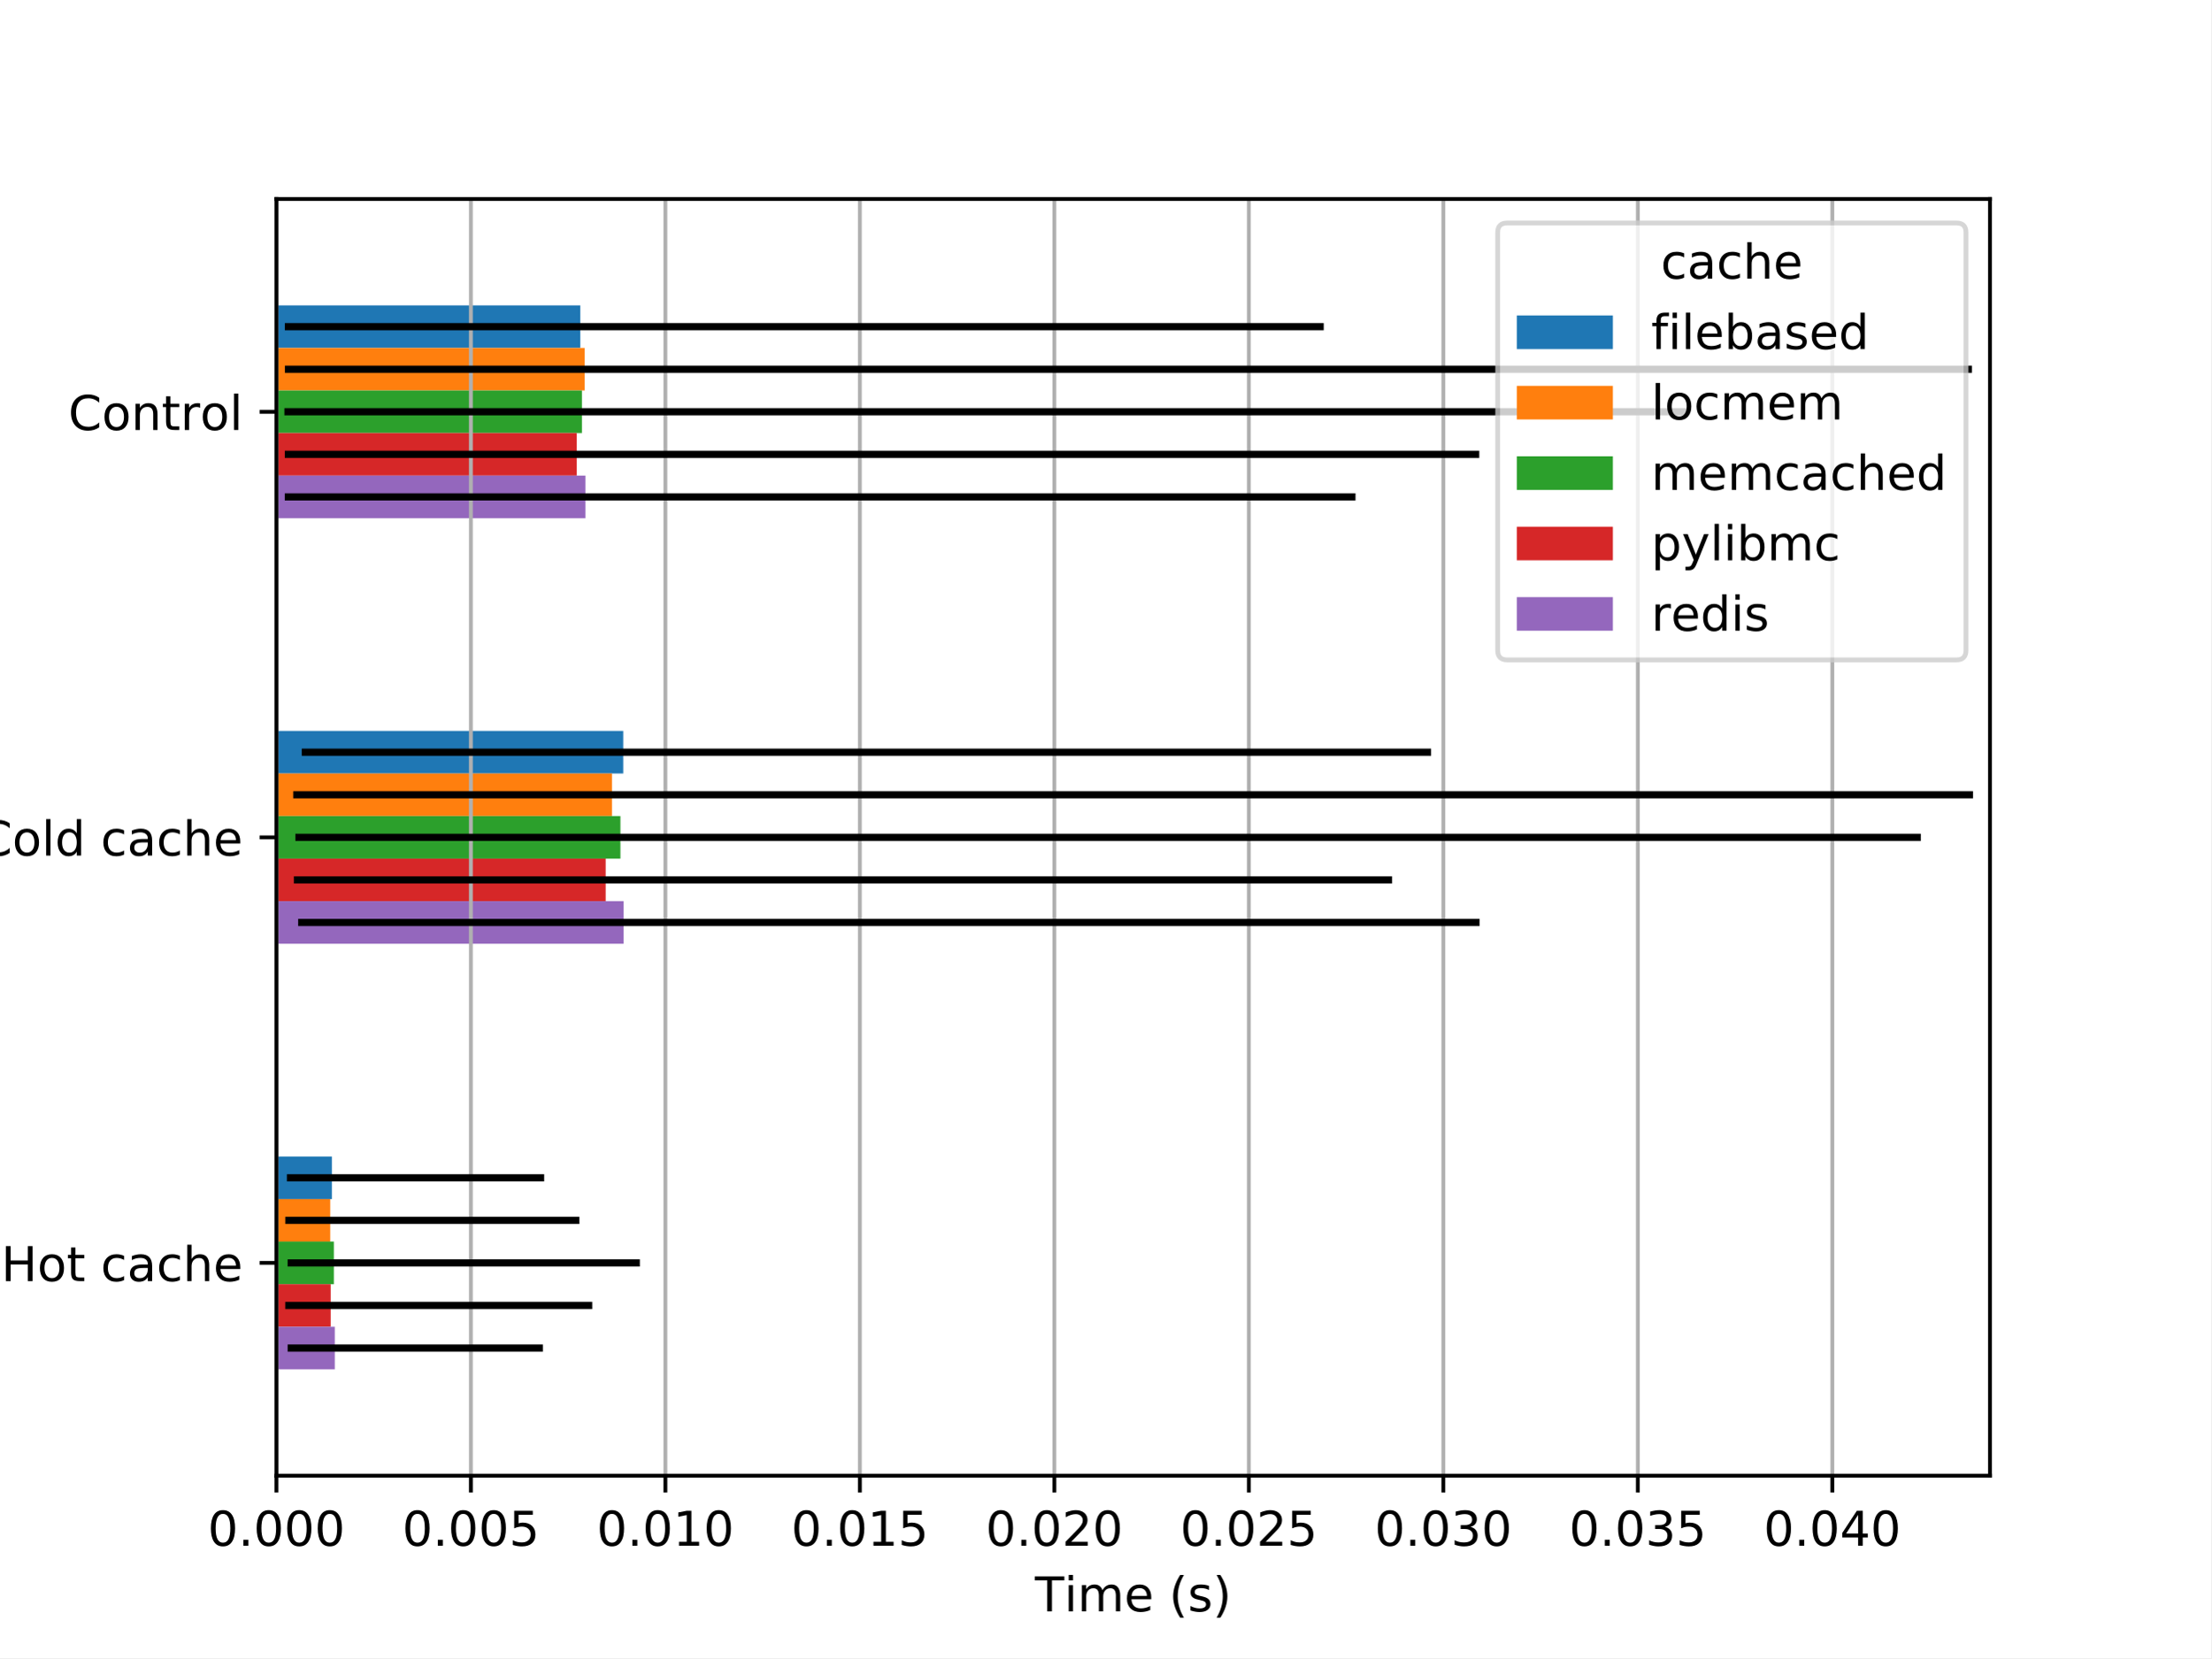
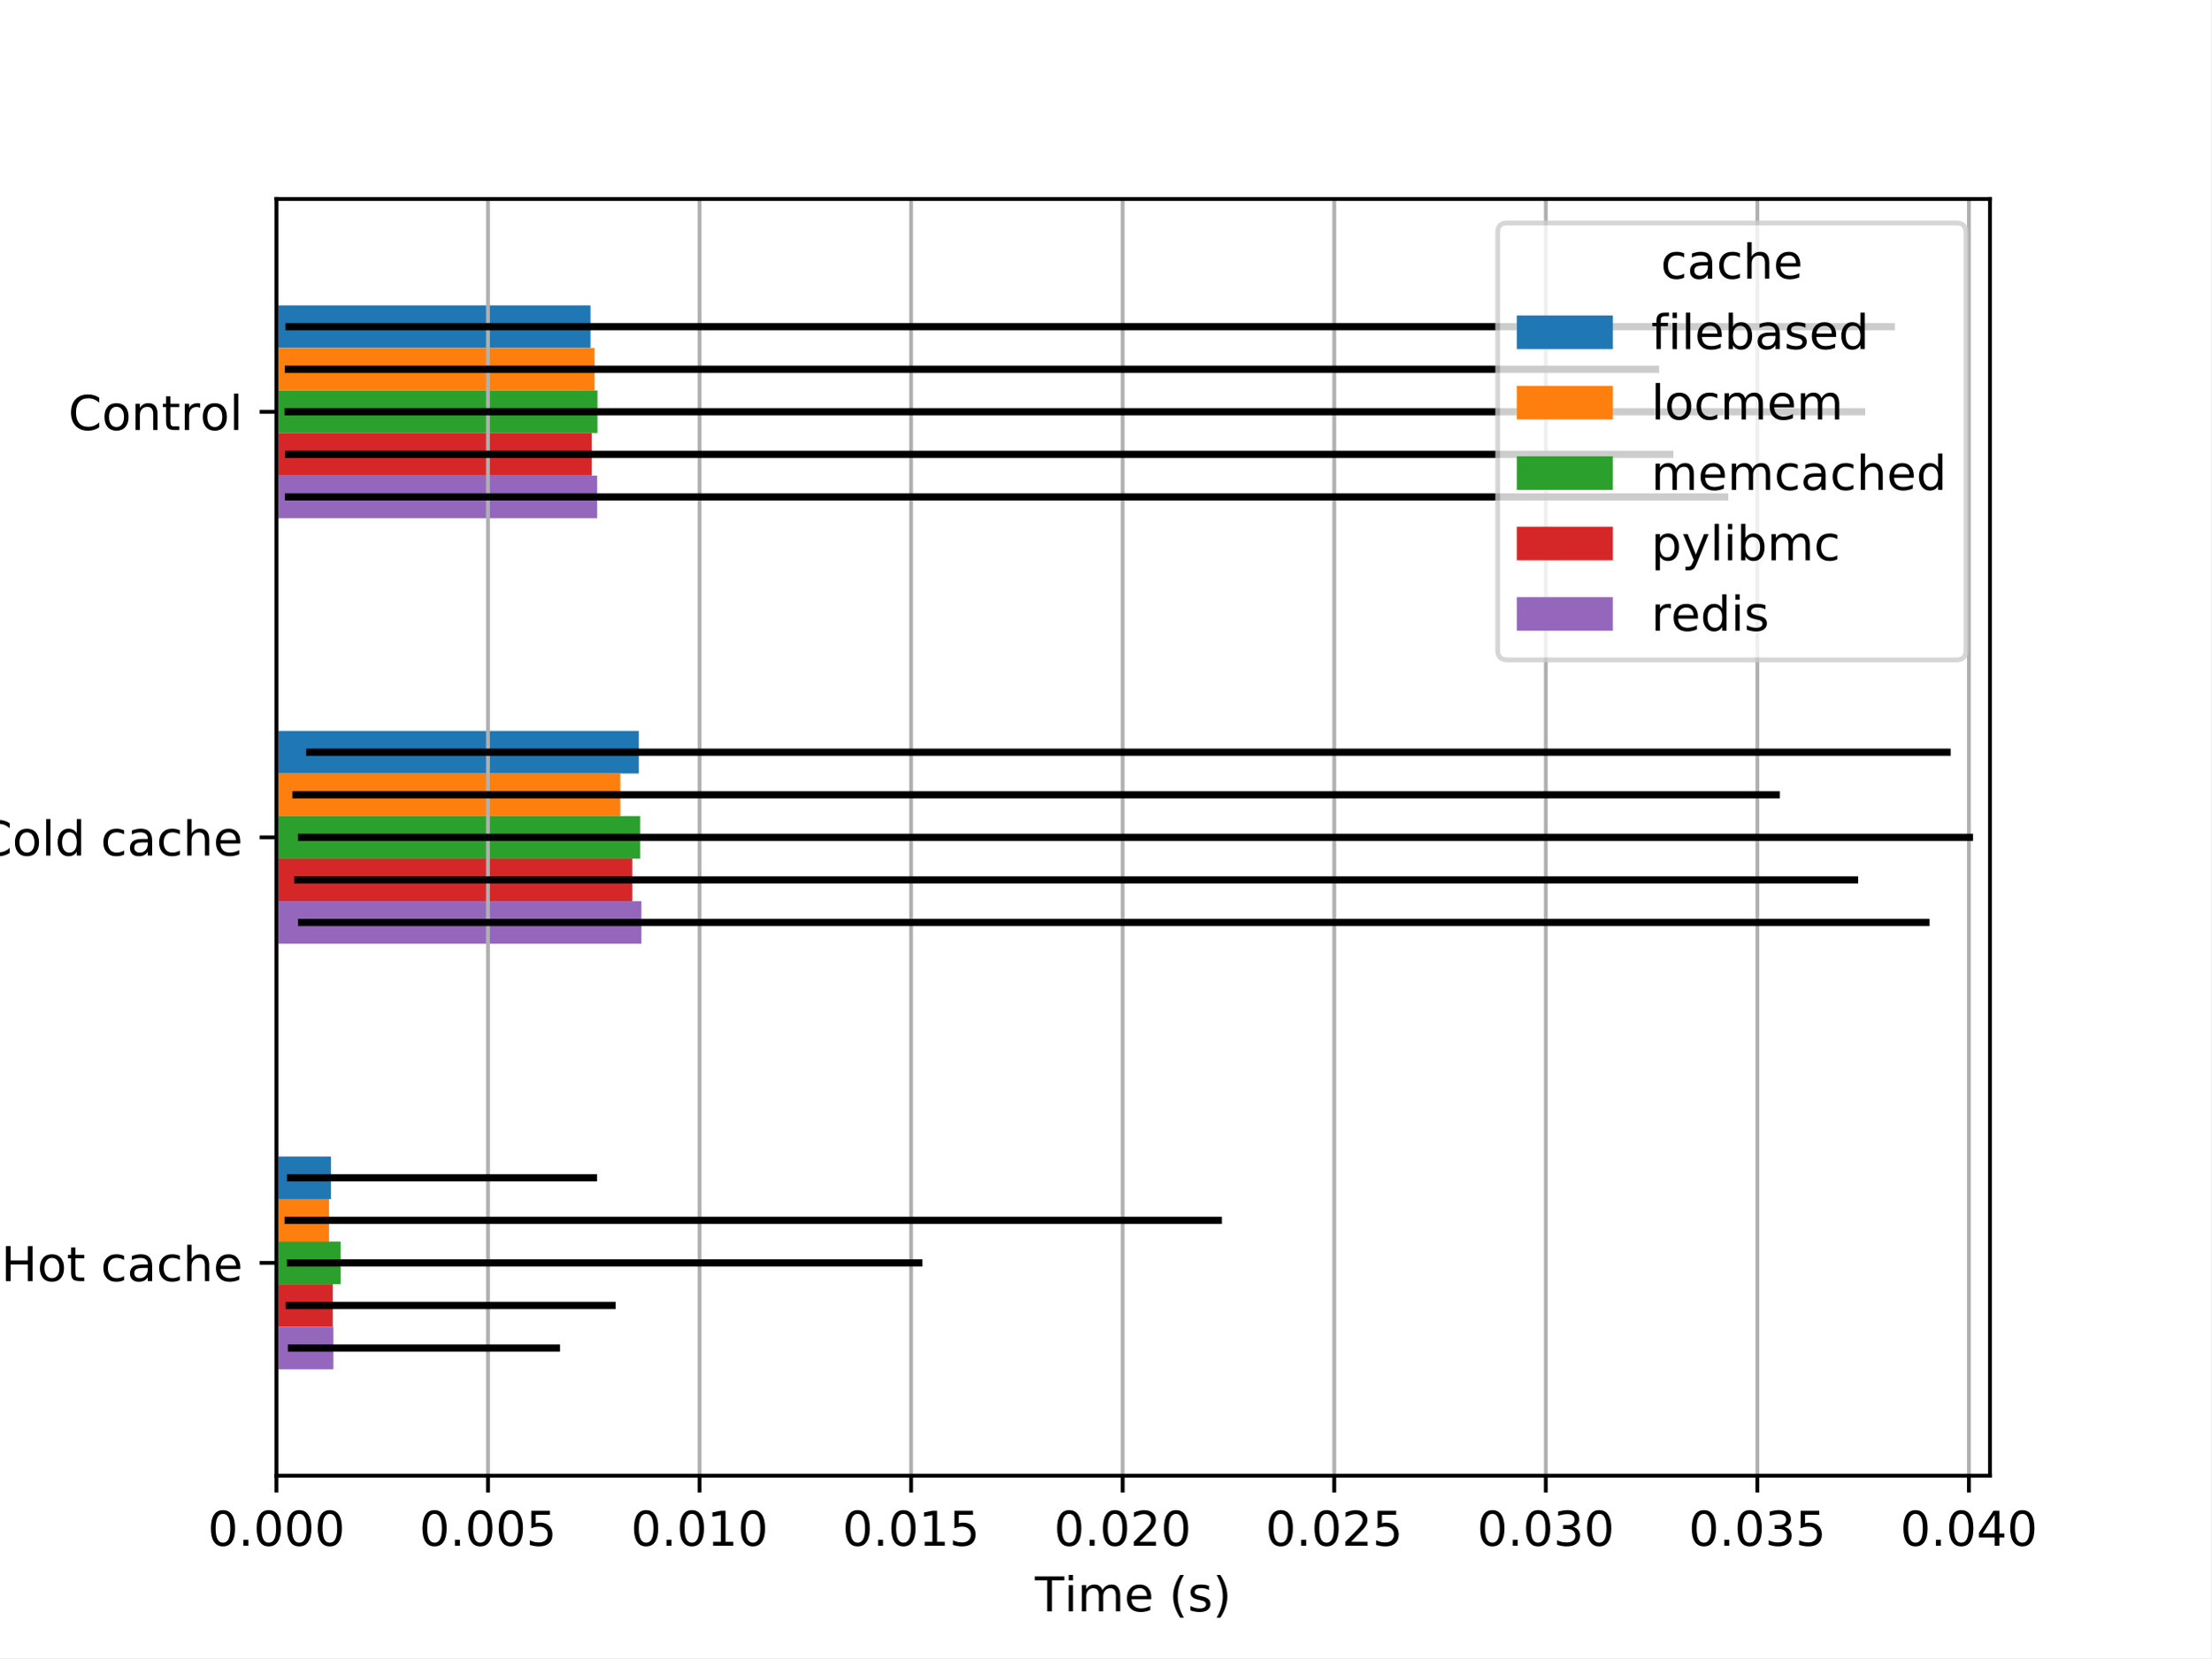
<svg xmlns="http://www.w3.org/2000/svg" xmlns:xlink="http://www.w3.org/1999/xlink" height="345.6pt" version="1.1" viewBox="0 0 460.8 345.6" width="460.8pt">
  <defs>
    <style type="text/css">
*{stroke-linecap:butt;stroke-linejoin:round;}
  </style>
  </defs>
  <g id="figure_1">
    <g id="patch_1">
      <path d="M 0 345.6  L 460.8 345.6  L 460.8 0  L 0 0  z " style="fill:#ffffff;" />
    </g>
    <g id="axes_1">
      <g id="patch_2">
        <path d="M 57.6 307.584  L 414.72 307.584  L 414.72 41.472  L 57.6 41.472  z " style="fill:#ffffff;" />
      </g>
      <g id="patch_3">
-         <path clip-path="url(#pda50b4a172)" d="M 57.6 63.648  L 120.934 63.648  L 120.934 72.518  L 57.6 72.518  z " style="fill:#1f77b4;" />
+         <path clip-path="url(#pb9c6dd22de)" d="M 57.6 63.648  L 123.063 63.648  L 123.063 72.518  L 57.6 72.518  z " style="fill:#1f77b4;" />
      </g>
      <g id="patch_4">
-         <path clip-path="url(#pda50b4a172)" d="M 57.6 152.352  L 129.883 152.352  L 129.883 161.222  L 57.6 161.222  z " style="fill:#1f77b4;" />
+         <path clip-path="url(#pb9c6dd22de)" d="M 57.6 152.352  L 133.134 152.352  L 133.134 161.222  L 57.6 161.222  z " style="fill:#1f77b4;" />
      </g>
      <g id="patch_5">
-         <path clip-path="url(#pda50b4a172)" d="M 57.6 241.056  L 69.168 241.056  L 69.168 249.926  L 57.6 249.926  z " style="fill:#1f77b4;" />
+         <path clip-path="url(#pb9c6dd22de)" d="M 57.6 241.056  L 68.979 241.056  L 68.979 249.926  L 57.6 249.926  z " style="fill:#1f77b4;" />
      </g>
      <g id="patch_6">
-         <path clip-path="url(#pda50b4a172)" d="M 57.6 72.518  L 121.841 72.518  L 121.841 81.389  L 57.6 81.389  z " style="fill:#ff7f0e;" />
+         <path clip-path="url(#pb9c6dd22de)" d="M 57.6 72.518  L 123.914 72.518  L 123.914 81.389  L 57.6 81.389  z " style="fill:#ff7f0e;" />
      </g>
      <g id="patch_7">
-         <path clip-path="url(#pda50b4a172)" d="M 57.6 161.222  L 127.531 161.222  L 127.531 170.093  L 57.6 170.093  z " style="fill:#ff7f0e;" />
+         <path clip-path="url(#pb9c6dd22de)" d="M 57.6 161.222  L 129.278 161.222  L 129.278 170.093  L 57.6 170.093  z " style="fill:#ff7f0e;" />
      </g>
      <g id="patch_8">
-         <path clip-path="url(#pda50b4a172)" d="M 57.6 249.926  L 68.822 249.926  L 68.822 258.797  L 57.6 258.797  z " style="fill:#ff7f0e;" />
+         <path clip-path="url(#pb9c6dd22de)" d="M 57.6 249.926  L 68.56 249.926  L 68.56 258.797  L 57.6 258.797  z " style="fill:#ff7f0e;" />
      </g>
      <g id="patch_9">
-         <path clip-path="url(#pda50b4a172)" d="M 57.6 81.389  L 121.27 81.389  L 121.27 90.259  L 57.6 90.259  z " style="fill:#2ca02c;" />
+         <path clip-path="url(#pb9c6dd22de)" d="M 57.6 81.389  L 124.519 81.389  L 124.519 90.259  L 57.6 90.259  z " style="fill:#2ca02c;" />
      </g>
      <g id="patch_10">
-         <path clip-path="url(#pda50b4a172)" d="M 57.6 170.093  L 129.297 170.093  L 129.297 178.963  L 57.6 178.963  z " style="fill:#2ca02c;" />
+         <path clip-path="url(#pb9c6dd22de)" d="M 57.6 170.093  L 133.408 170.093  L 133.408 178.963  L 57.6 178.963  z " style="fill:#2ca02c;" />
      </g>
      <g id="patch_11">
-         <path clip-path="url(#pda50b4a172)" d="M 57.6 258.797  L 69.578 258.797  L 69.578 267.667  L 57.6 267.667  z " style="fill:#2ca02c;" />
+         <path clip-path="url(#pb9c6dd22de)" d="M 57.6 258.797  L 70.984 258.797  L 70.984 267.667  L 57.6 267.667  z " style="fill:#2ca02c;" />
      </g>
      <g id="patch_12">
-         <path clip-path="url(#pda50b4a172)" d="M 57.6 90.259  L 120.198 90.259  L 120.198 99.13  L 57.6 99.13  z " style="fill:#d62728;" />
+         <path clip-path="url(#pb9c6dd22de)" d="M 57.6 90.259  L 123.314 90.259  L 123.314 99.13  L 57.6 99.13  z " style="fill:#d62728;" />
      </g>
      <g id="patch_13">
-         <path clip-path="url(#pda50b4a172)" d="M 57.6 178.963  L 126.218 178.963  L 126.218 187.834  L 57.6 187.834  z " style="fill:#d62728;" />
+         <path clip-path="url(#pb9c6dd22de)" d="M 57.6 178.963  L 131.762 178.963  L 131.762 187.834  L 57.6 187.834  z " style="fill:#d62728;" />
      </g>
      <g id="patch_14">
-         <path clip-path="url(#pda50b4a172)" d="M 57.6 267.667  L 68.91 267.667  L 68.91 276.538  L 57.6 276.538  z " style="fill:#d62728;" />
+         <path clip-path="url(#pb9c6dd22de)" d="M 57.6 267.667  L 69.36 267.667  L 69.36 276.538  L 57.6 276.538  z " style="fill:#d62728;" />
      </g>
      <g id="patch_15">
-         <path clip-path="url(#pda50b4a172)" d="M 57.6 99.13  L 121.993 99.13  L 121.993 108  L 57.6 108  z " style="fill:#9467bd;" />
+         <path clip-path="url(#pb9c6dd22de)" d="M 57.6 99.13  L 124.453 99.13  L 124.453 108  L 57.6 108  z " style="fill:#9467bd;" />
      </g>
      <g id="patch_16">
-         <path clip-path="url(#pda50b4a172)" d="M 57.6 187.834  L 129.955 187.834  L 129.955 196.704  L 57.6 196.704  z " style="fill:#9467bd;" />
+         <path clip-path="url(#pb9c6dd22de)" d="M 57.6 187.834  L 133.667 187.834  L 133.667 196.704  L 57.6 196.704  z " style="fill:#9467bd;" />
      </g>
      <g id="patch_17">
-         <path clip-path="url(#pda50b4a172)" d="M 57.6 276.538  L 69.772 276.538  L 69.772 285.408  L 57.6 285.408  z " style="fill:#9467bd;" />
+         <path clip-path="url(#pb9c6dd22de)" d="M 57.6 276.538  L 69.462 276.538  L 69.462 285.408  L 57.6 285.408  z " style="fill:#9467bd;" />
      </g>
      <g id="matplotlib.axis_1">
        <g id="xtick_1">
          <g id="line2d_1">
-             <path clip-path="url(#pda50b4a172)" d="M 57.6 307.584  L 57.6 41.472  " style="fill:none;stroke:#b0b0b0;stroke-linecap:square;stroke-width:0.8;" />
+             <path clip-path="url(#pb9c6dd22de)" d="M 57.6 307.584  L 57.6 41.472  " style="fill:none;stroke:#b0b0b0;stroke-linecap:square;stroke-width:0.8;" />
          </g>
          <g id="line2d_2">
            <defs>
-               <path d="M 0 0  L 0 3.5  " id="m74d63865a8" style="stroke:#000000;stroke-width:0.8;" />
-             </defs>
-             <g>
-               <use style="stroke:#000000;stroke-width:0.8;" x="57.6" xlink:href="#m74d63865a8" y="307.584" />
+               <path d="M 0 0  L 0 3.5  " id="m4b1d98f8c5" style="stroke:#000000;stroke-width:0.8;" />
+             </defs>
+             <g>
+               <use style="stroke:#000000;stroke-width:0.8;" x="57.6" xlink:href="#m4b1d98f8c5" y="307.584" />
            </g>
          </g>
          <g id="text_1">
            <defs>
              <path d="M 31.781 66.406  Q 24.172 66.406 20.328 58.906  Q 16.5 51.422 16.5 36.375  Q 16.5 21.391 20.328 13.891  Q 24.172 6.391 31.781 6.391  Q 39.453 6.391 43.281 13.891  Q 47.125 21.391 47.125 36.375  Q 47.125 51.422 43.281 58.906  Q 39.453 66.406 31.781 66.406  z M 31.781 74.219  Q 44.047 74.219 50.516 64.516  Q 56.984 54.828 56.984 36.375  Q 56.984 17.969 50.516 8.266  Q 44.047 -1.422 31.781 -1.422  Q 19.531 -1.422 13.062 8.266  Q 6.594 17.969 6.594 36.375  Q 6.594 54.828 13.062 64.516  Q 19.531 74.219 31.781 74.219  z " id="DejaVuSans-30" />
              <path d="M 10.688 12.406  L 21 12.406  L 21 0  L 10.688 0  z " id="DejaVuSans-2e" />
            </defs>
            <g transform="translate(43.28594 322.1824)scale(0.1 -0.1)">
              <use xlink:href="#DejaVuSans-30" />
              <use x="63.623" xlink:href="#DejaVuSans-2e" />
              <use x="95.41" xlink:href="#DejaVuSans-30" />
              <use x="159.033" xlink:href="#DejaVuSans-30" />
              <use x="222.656" xlink:href="#DejaVuSans-30" />
            </g>
          </g>
        </g>
        <g id="xtick_2">
          <g id="line2d_3">
-             <path clip-path="url(#pda50b4a172)" d="M 98.133 307.584  L 98.133 41.472  " style="fill:none;stroke:#b0b0b0;stroke-linecap:square;stroke-width:0.8;" />
+             <path clip-path="url(#pb9c6dd22de)" d="M 101.692 307.584  L 101.692 41.472  " style="fill:none;stroke:#b0b0b0;stroke-linecap:square;stroke-width:0.8;" />
          </g>
          <g id="line2d_4">
            <g>
-               <use style="stroke:#000000;stroke-width:0.8;" x="98.133" xlink:href="#m74d63865a8" y="307.584" />
+               <use style="stroke:#000000;stroke-width:0.8;" x="101.692" xlink:href="#m4b1d98f8c5" y="307.584" />
            </g>
          </g>
          <g id="text_2">
            <defs>
              <path d="M 10.797 72.906  L 49.516 72.906  L 49.516 64.594  L 19.828 64.594  L 19.828 46.734  Q 21.969 47.469 24.109 47.828  Q 26.266 48.188 28.422 48.188  Q 40.625 48.188 47.75 41.5  Q 54.891 34.812 54.891 23.391  Q 54.891 11.625 47.562 5.094  Q 40.234 -1.422 26.906 -1.422  Q 22.312 -1.422 17.547 -0.641  Q 12.797 0.141 7.719 1.703  L 7.719 11.625  Q 12.109 9.234 16.797 8.062  Q 21.484 6.891 26.703 6.891  Q 35.156 6.891 40.078 11.328  Q 45.016 15.766 45.016 23.391  Q 45.016 31 40.078 35.438  Q 35.156 39.891 26.703 39.891  Q 22.75 39.891 18.812 39.016  Q 14.891 38.141 10.797 36.281  z " id="DejaVuSans-35" />
            </defs>
-             <g transform="translate(83.81899 322.1824)scale(0.1 -0.1)">
+             <g transform="translate(87.37756 322.1824)scale(0.1 -0.1)">
              <use xlink:href="#DejaVuSans-30" />
              <use x="63.623" xlink:href="#DejaVuSans-2e" />
              <use x="95.41" xlink:href="#DejaVuSans-30" />
              <use x="159.033" xlink:href="#DejaVuSans-30" />
              <use x="222.656" xlink:href="#DejaVuSans-35" />
            </g>
          </g>
        </g>
        <g id="xtick_3">
          <g id="line2d_5">
-             <path clip-path="url(#pda50b4a172)" d="M 138.666 307.584  L 138.666 41.472  " style="fill:none;stroke:#b0b0b0;stroke-linecap:square;stroke-width:0.8;" />
+             <path clip-path="url(#pb9c6dd22de)" d="M 145.783 307.584  L 145.783 41.472  " style="fill:none;stroke:#b0b0b0;stroke-linecap:square;stroke-width:0.8;" />
          </g>
          <g id="line2d_6">
            <g>
-               <use style="stroke:#000000;stroke-width:0.8;" x="138.666" xlink:href="#m74d63865a8" y="307.584" />
+               <use style="stroke:#000000;stroke-width:0.8;" x="145.783" xlink:href="#m4b1d98f8c5" y="307.584" />
            </g>
          </g>
          <g id="text_3">
            <defs>
              <path d="M 12.406 8.297  L 28.516 8.297  L 28.516 63.922  L 10.984 60.406  L 10.984 69.391  L 28.422 72.906  L 38.281 72.906  L 38.281 8.297  L 54.391 8.297  L 54.391 0  L 12.406 0  z " id="DejaVuSans-31" />
            </defs>
-             <g transform="translate(124.352 322.1824)scale(0.1 -0.1)">
+             <g transform="translate(131.4692 322.1824)scale(0.1 -0.1)">
              <use xlink:href="#DejaVuSans-30" />
              <use x="63.623" xlink:href="#DejaVuSans-2e" />
              <use x="95.41" xlink:href="#DejaVuSans-30" />
              <use x="159.033" xlink:href="#DejaVuSans-31" />
              <use x="222.656" xlink:href="#DejaVuSans-30" />
            </g>
          </g>
        </g>
        <g id="xtick_4">
          <g id="line2d_7">
-             <path clip-path="url(#pda50b4a172)" d="M 179.199 307.584  L 179.199 41.472  " style="fill:none;stroke:#b0b0b0;stroke-linecap:square;stroke-width:0.8;" />
+             <path clip-path="url(#pb9c6dd22de)" d="M 189.875 307.584  L 189.875 41.472  " style="fill:none;stroke:#b0b0b0;stroke-linecap:square;stroke-width:0.8;" />
          </g>
          <g id="line2d_8">
            <g>
-               <use style="stroke:#000000;stroke-width:0.8;" x="179.199" xlink:href="#m74d63865a8" y="307.584" />
+               <use style="stroke:#000000;stroke-width:0.8;" x="189.875" xlink:href="#m4b1d98f8c5" y="307.584" />
            </g>
          </g>
          <g id="text_4">
-             <g transform="translate(164.8851 322.1824)scale(0.1 -0.1)">
+             <g transform="translate(175.5608 322.1824)scale(0.1 -0.1)">
              <use xlink:href="#DejaVuSans-30" />
              <use x="63.623" xlink:href="#DejaVuSans-2e" />
              <use x="95.41" xlink:href="#DejaVuSans-30" />
              <use x="159.033" xlink:href="#DejaVuSans-31" />
              <use x="222.656" xlink:href="#DejaVuSans-35" />
            </g>
          </g>
        </g>
        <g id="xtick_5">
          <g id="line2d_9">
-             <path clip-path="url(#pda50b4a172)" d="M 219.732 307.584  L 219.732 41.472  " style="fill:none;stroke:#b0b0b0;stroke-linecap:square;stroke-width:0.8;" />
+             <path clip-path="url(#pb9c6dd22de)" d="M 233.967 307.584  L 233.967 41.472  " style="fill:none;stroke:#b0b0b0;stroke-linecap:square;stroke-width:0.8;" />
          </g>
          <g id="line2d_10">
            <g>
-               <use style="stroke:#000000;stroke-width:0.8;" x="219.732" xlink:href="#m74d63865a8" y="307.584" />
+               <use style="stroke:#000000;stroke-width:0.8;" x="233.967" xlink:href="#m4b1d98f8c5" y="307.584" />
            </g>
          </g>
          <g id="text_5">
            <defs>
              <path d="M 19.188 8.297  L 53.609 8.297  L 53.609 0  L 7.328 0  L 7.328 8.297  Q 12.938 14.109 22.625 23.891  Q 32.328 33.688 34.812 36.531  Q 39.547 41.844 41.422 45.531  Q 43.312 49.219 43.312 52.781  Q 43.312 58.594 39.234 62.25  Q 35.156 65.922 28.609 65.922  Q 23.969 65.922 18.812 64.312  Q 13.672 62.703 7.812 59.422  L 7.812 69.391  Q 13.766 71.781 18.938 73  Q 24.125 74.219 28.422 74.219  Q 39.75 74.219 46.484 68.547  Q 53.219 62.891 53.219 53.422  Q 53.219 48.922 51.531 44.891  Q 49.859 40.875 45.406 35.406  Q 44.188 33.984 37.641 27.219  Q 31.109 20.453 19.188 8.297  z " id="DejaVuSans-32" />
            </defs>
-             <g transform="translate(205.4181 322.1824)scale(0.1 -0.1)">
+             <g transform="translate(219.6524 322.1824)scale(0.1 -0.1)">
              <use xlink:href="#DejaVuSans-30" />
              <use x="63.623" xlink:href="#DejaVuSans-2e" />
              <use x="95.41" xlink:href="#DejaVuSans-30" />
              <use x="159.033" xlink:href="#DejaVuSans-32" />
              <use x="222.656" xlink:href="#DejaVuSans-30" />
            </g>
          </g>
        </g>
        <g id="xtick_6">
          <g id="line2d_11">
-             <path clip-path="url(#pda50b4a172)" d="M 260.265 307.584  L 260.265 41.472  " style="fill:none;stroke:#b0b0b0;stroke-linecap:square;stroke-width:0.8;" />
+             <path clip-path="url(#pb9c6dd22de)" d="M 278.058 307.584  L 278.058 41.472  " style="fill:none;stroke:#b0b0b0;stroke-linecap:square;stroke-width:0.8;" />
          </g>
          <g id="line2d_12">
            <g>
-               <use style="stroke:#000000;stroke-width:0.8;" x="260.265" xlink:href="#m74d63865a8" y="307.584" />
+               <use style="stroke:#000000;stroke-width:0.8;" x="278.058" xlink:href="#m4b1d98f8c5" y="307.584" />
            </g>
          </g>
          <g id="text_6">
-             <g transform="translate(245.9512 322.1824)scale(0.1 -0.1)">
+             <g transform="translate(263.7441 322.1824)scale(0.1 -0.1)">
              <use xlink:href="#DejaVuSans-30" />
              <use x="63.623" xlink:href="#DejaVuSans-2e" />
              <use x="95.41" xlink:href="#DejaVuSans-30" />
              <use x="159.033" xlink:href="#DejaVuSans-32" />
              <use x="222.656" xlink:href="#DejaVuSans-35" />
            </g>
          </g>
        </g>
        <g id="xtick_7">
          <g id="line2d_13">
-             <path clip-path="url(#pda50b4a172)" d="M 300.798 307.584  L 300.798 41.472  " style="fill:none;stroke:#b0b0b0;stroke-linecap:square;stroke-width:0.8;" />
+             <path clip-path="url(#pb9c6dd22de)" d="M 322.15 307.584  L 322.15 41.472  " style="fill:none;stroke:#b0b0b0;stroke-linecap:square;stroke-width:0.8;" />
          </g>
          <g id="line2d_14">
            <g>
-               <use style="stroke:#000000;stroke-width:0.8;" x="300.798" xlink:href="#m74d63865a8" y="307.584" />
+               <use style="stroke:#000000;stroke-width:0.8;" x="322.15" xlink:href="#m4b1d98f8c5" y="307.584" />
            </g>
          </g>
          <g id="text_7">
            <defs>
              <path d="M 40.578 39.312  Q 47.656 37.797 51.625 33  Q 55.609 28.219 55.609 21.188  Q 55.609 10.406 48.188 4.484  Q 40.766 -1.422 27.094 -1.422  Q 22.516 -1.422 17.656 -0.516  Q 12.797 0.391 7.625 2.203  L 7.625 11.719  Q 11.719 9.328 16.594 8.109  Q 21.484 6.891 26.812 6.891  Q 36.078 6.891 40.938 10.547  Q 45.797 14.203 45.797 21.188  Q 45.797 27.641 41.281 31.266  Q 36.766 34.906 28.719 34.906  L 20.219 34.906  L 20.219 43.016  L 29.109 43.016  Q 36.375 43.016 40.234 45.922  Q 44.094 48.828 44.094 54.297  Q 44.094 59.906 40.109 62.906  Q 36.141 65.922 28.719 65.922  Q 24.656 65.922 20.016 65.031  Q 15.375 64.156 9.812 62.312  L 9.812 71.094  Q 15.438 72.656 20.344 73.438  Q 25.25 74.219 29.594 74.219  Q 40.828 74.219 47.359 69.109  Q 53.906 64.016 53.906 55.328  Q 53.906 49.266 50.438 45.094  Q 46.969 40.922 40.578 39.312  z " id="DejaVuSans-33" />
            </defs>
-             <g transform="translate(286.4842 322.1824)scale(0.1 -0.1)">
+             <g transform="translate(307.8357 322.1824)scale(0.1 -0.1)">
              <use xlink:href="#DejaVuSans-30" />
              <use x="63.623" xlink:href="#DejaVuSans-2e" />
              <use x="95.41" xlink:href="#DejaVuSans-30" />
              <use x="159.033" xlink:href="#DejaVuSans-33" />
              <use x="222.656" xlink:href="#DejaVuSans-30" />
            </g>
          </g>
        </g>
        <g id="xtick_8">
          <g id="line2d_15">
-             <path clip-path="url(#pda50b4a172)" d="M 341.331 307.584  L 341.331 41.472  " style="fill:none;stroke:#b0b0b0;stroke-linecap:square;stroke-width:0.8;" />
+             <path clip-path="url(#pb9c6dd22de)" d="M 366.241 307.584  L 366.241 41.472  " style="fill:none;stroke:#b0b0b0;stroke-linecap:square;stroke-width:0.8;" />
          </g>
          <g id="line2d_16">
            <g>
-               <use style="stroke:#000000;stroke-width:0.8;" x="341.331" xlink:href="#m74d63865a8" y="307.584" />
+               <use style="stroke:#000000;stroke-width:0.8;" x="366.241" xlink:href="#m4b1d98f8c5" y="307.584" />
            </g>
          </g>
          <g id="text_8">
-             <g transform="translate(327.0173 322.1824)scale(0.1 -0.1)">
+             <g transform="translate(351.9273 322.1824)scale(0.1 -0.1)">
              <use xlink:href="#DejaVuSans-30" />
              <use x="63.623" xlink:href="#DejaVuSans-2e" />
              <use x="95.41" xlink:href="#DejaVuSans-30" />
              <use x="159.033" xlink:href="#DejaVuSans-33" />
              <use x="222.656" xlink:href="#DejaVuSans-35" />
            </g>
          </g>
        </g>
        <g id="xtick_9">
          <g id="line2d_17">
-             <path clip-path="url(#pda50b4a172)" d="M 381.864 307.584  L 381.864 41.472  " style="fill:none;stroke:#b0b0b0;stroke-linecap:square;stroke-width:0.8;" />
+             <path clip-path="url(#pb9c6dd22de)" d="M 410.333 307.584  L 410.333 41.472  " style="fill:none;stroke:#b0b0b0;stroke-linecap:square;stroke-width:0.8;" />
          </g>
          <g id="line2d_18">
            <g>
-               <use style="stroke:#000000;stroke-width:0.8;" x="381.864" xlink:href="#m74d63865a8" y="307.584" />
+               <use style="stroke:#000000;stroke-width:0.8;" x="410.333" xlink:href="#m4b1d98f8c5" y="307.584" />
            </g>
          </g>
          <g id="text_9">
            <defs>
              <path d="M 37.797 64.312  L 12.891 25.391  L 37.797 25.391  z M 35.203 72.906  L 47.609 72.906  L 47.609 25.391  L 58.016 25.391  L 58.016 17.188  L 47.609 17.188  L 47.609 0  L 37.797 0  L 37.797 17.188  L 4.891 17.188  L 4.891 26.703  z " id="DejaVuSans-34" />
            </defs>
-             <g transform="translate(367.5503 322.1824)scale(0.1 -0.1)">
+             <g transform="translate(396.0189 322.1824)scale(0.1 -0.1)">
              <use xlink:href="#DejaVuSans-30" />
              <use x="63.623" xlink:href="#DejaVuSans-2e" />
              <use x="95.41" xlink:href="#DejaVuSans-30" />
              <use x="159.033" xlink:href="#DejaVuSans-34" />
              <use x="222.656" xlink:href="#DejaVuSans-30" />
            </g>
          </g>
        </g>
        <g id="text_10">
          <defs>
            <path d="M -0.297 72.906  L 61.375 72.906  L 61.375 64.594  L 35.5 64.594  L 35.5 0  L 25.594 0  L 25.594 64.594  L -0.297 64.594  z " id="DejaVuSans-54" />
            <path d="M 9.422 54.688  L 18.406 54.688  L 18.406 0  L 9.422 0  z M 9.422 75.984  L 18.406 75.984  L 18.406 64.594  L 9.422 64.594  z " id="DejaVuSans-69" />
            <path d="M 52 44.188  Q 55.375 50.25 60.062 53.125  Q 64.75 56 71.094 56  Q 79.641 56 84.281 50.016  Q 88.922 44.047 88.922 33.016  L 88.922 0  L 79.891 0  L 79.891 32.719  Q 79.891 40.578 77.094 44.375  Q 74.312 48.188 68.609 48.188  Q 61.625 48.188 57.562 43.547  Q 53.516 38.922 53.516 30.906  L 53.516 0  L 44.484 0  L 44.484 32.719  Q 44.484 40.625 41.703 44.406  Q 38.922 48.188 33.109 48.188  Q 26.219 48.188 22.156 43.531  Q 18.109 38.875 18.109 30.906  L 18.109 0  L 9.078 0  L 9.078 54.688  L 18.109 54.688  L 18.109 46.188  Q 21.188 51.219 25.484 53.609  Q 29.781 56 35.688 56  Q 41.656 56 45.828 52.969  Q 50 49.953 52 44.188  z " id="DejaVuSans-6d" />
            <path d="M 56.203 29.594  L 56.203 25.203  L 14.891 25.203  Q 15.484 15.922 20.484 11.062  Q 25.484 6.203 34.422 6.203  Q 39.594 6.203 44.453 7.469  Q 49.312 8.734 54.109 11.281  L 54.109 2.781  Q 49.266 0.734 44.188 -0.344  Q 39.109 -1.422 33.891 -1.422  Q 20.797 -1.422 13.156 6.188  Q 5.516 13.812 5.516 26.812  Q 5.516 40.234 12.766 48.109  Q 20.016 56 32.328 56  Q 43.359 56 49.781 48.891  Q 56.203 41.797 56.203 29.594  z M 47.219 32.234  Q 47.125 39.594 43.094 43.984  Q 39.062 48.391 32.422 48.391  Q 24.906 48.391 20.391 44.141  Q 15.875 39.891 15.188 32.172  z " id="DejaVuSans-65" />
            <path id="DejaVuSans-20" />
            <path d="M 31 75.875  Q 24.469 64.656 21.281 53.656  Q 18.109 42.672 18.109 31.391  Q 18.109 20.125 21.312 9.062  Q 24.516 -2 31 -13.188  L 23.188 -13.188  Q 15.875 -1.703 12.234 9.375  Q 8.594 20.453 8.594 31.391  Q 8.594 42.281 12.203 53.312  Q 15.828 64.359 23.188 75.875  z " id="DejaVuSans-28" />
            <path d="M 44.281 53.078  L 44.281 44.578  Q 40.484 46.531 36.375 47.5  Q 32.281 48.484 27.875 48.484  Q 21.188 48.484 17.844 46.438  Q 14.5 44.391 14.5 40.281  Q 14.5 37.156 16.891 35.375  Q 19.281 33.594 26.516 31.984  L 29.594 31.297  Q 39.156 29.25 43.188 25.516  Q 47.219 21.781 47.219 15.094  Q 47.219 7.469 41.188 3.016  Q 35.156 -1.422 24.609 -1.422  Q 20.219 -1.422 15.453 -0.562  Q 10.688 0.297 5.422 2  L 5.422 11.281  Q 10.406 8.688 15.234 7.391  Q 20.062 6.109 24.812 6.109  Q 31.156 6.109 34.562 8.281  Q 37.984 10.453 37.984 14.406  Q 37.984 18.062 35.516 20.016  Q 33.062 21.969 24.703 23.781  L 21.578 24.516  Q 13.234 26.266 9.516 29.906  Q 5.812 33.547 5.812 39.891  Q 5.812 47.609 11.281 51.797  Q 16.75 56 26.812 56  Q 31.781 56 36.172 55.266  Q 40.578 54.547 44.281 53.078  z " id="DejaVuSans-73" />
            <path d="M 8.016 75.875  L 15.828 75.875  Q 23.141 64.359 26.781 53.312  Q 30.422 42.281 30.422 31.391  Q 30.422 20.453 26.781 9.375  Q 23.141 -1.703 15.828 -13.188  L 8.016 -13.188  Q 14.5 -2 17.703 9.062  Q 20.906 20.125 20.906 31.391  Q 20.906 42.672 17.703 53.656  Q 14.5 64.656 8.016 75.875  z " id="DejaVuSans-29" />
          </defs>
          <g transform="translate(215.6772 335.8606)scale(0.1 -0.1)">
            <use xlink:href="#DejaVuSans-54" />
            <use x="61.037" xlink:href="#DejaVuSans-69" />
            <use x="88.82" xlink:href="#DejaVuSans-6d" />
            <use x="186.232" xlink:href="#DejaVuSans-65" />
            <use x="247.756" xlink:href="#DejaVuSans-20" />
            <use x="279.543" xlink:href="#DejaVuSans-28" />
            <use x="318.557" xlink:href="#DejaVuSans-73" />
            <use x="370.656" xlink:href="#DejaVuSans-29" />
          </g>
        </g>
      </g>
      <g id="matplotlib.axis_2">
        <g id="ytick_1">
          <g id="line2d_19">
            <defs>
-               <path d="M 0 0  L -3.5 0  " id="m241944fe27" style="stroke:#000000;stroke-width:0.8;" />
-             </defs>
-             <g>
-               <use style="stroke:#000000;stroke-width:0.8;" x="57.6" xlink:href="#m241944fe27" y="85.824" />
+               <path d="M 0 0  L -3.5 0  " id="mdb1dbe980e" style="stroke:#000000;stroke-width:0.8;" />
+             </defs>
+             <g>
+               <use style="stroke:#000000;stroke-width:0.8;" x="57.6" xlink:href="#mdb1dbe980e" y="85.824" />
            </g>
          </g>
          <g id="text_11">
            <defs>
              <path d="M 64.406 67.281  L 64.406 56.891  Q 59.422 61.531 53.781 63.812  Q 48.141 66.109 41.797 66.109  Q 29.297 66.109 22.656 58.469  Q 16.016 50.828 16.016 36.375  Q 16.016 21.969 22.656 14.328  Q 29.297 6.688 41.797 6.688  Q 48.141 6.688 53.781 8.984  Q 59.422 11.281 64.406 15.922  L 64.406 5.609  Q 59.234 2.094 53.438 0.328  Q 47.656 -1.422 41.219 -1.422  Q 24.656 -1.422 15.125 8.703  Q 5.609 18.844 5.609 36.375  Q 5.609 53.953 15.125 64.078  Q 24.656 74.219 41.219 74.219  Q 47.75 74.219 53.531 72.484  Q 59.328 70.75 64.406 67.281  z " id="DejaVuSans-43" />
              <path d="M 30.609 48.391  Q 23.391 48.391 19.188 42.75  Q 14.984 37.109 14.984 27.297  Q 14.984 17.484 19.156 11.844  Q 23.344 6.203 30.609 6.203  Q 37.797 6.203 41.984 11.859  Q 46.188 17.531 46.188 27.297  Q 46.188 37.016 41.984 42.703  Q 37.797 48.391 30.609 48.391  z M 30.609 56  Q 42.328 56 49.016 48.375  Q 55.719 40.766 55.719 27.297  Q 55.719 13.875 49.016 6.219  Q 42.328 -1.422 30.609 -1.422  Q 18.844 -1.422 12.172 6.219  Q 5.516 13.875 5.516 27.297  Q 5.516 40.766 12.172 48.375  Q 18.844 56 30.609 56  z " id="DejaVuSans-6f" />
              <path d="M 54.891 33.016  L 54.891 0  L 45.906 0  L 45.906 32.719  Q 45.906 40.484 42.875 44.328  Q 39.844 48.188 33.797 48.188  Q 26.516 48.188 22.312 43.547  Q 18.109 38.922 18.109 30.906  L 18.109 0  L 9.078 0  L 9.078 54.688  L 18.109 54.688  L 18.109 46.188  Q 21.344 51.125 25.703 53.562  Q 30.078 56 35.797 56  Q 45.219 56 50.047 50.172  Q 54.891 44.344 54.891 33.016  z " id="DejaVuSans-6e" />
              <path d="M 18.312 70.219  L 18.312 54.688  L 36.812 54.688  L 36.812 47.703  L 18.312 47.703  L 18.312 18.016  Q 18.312 11.328 20.141 9.422  Q 21.969 7.516 27.594 7.516  L 36.812 7.516  L 36.812 0  L 27.594 0  Q 17.188 0 13.234 3.875  Q 9.281 7.766 9.281 18.016  L 9.281 47.703  L 2.688 47.703  L 2.688 54.688  L 9.281 54.688  L 9.281 70.219  z " id="DejaVuSans-74" />
              <path d="M 41.109 46.297  Q 39.594 47.172 37.812 47.578  Q 36.031 48 33.891 48  Q 26.266 48 22.188 43.047  Q 18.109 38.094 18.109 28.812  L 18.109 0  L 9.078 0  L 9.078 54.688  L 18.109 54.688  L 18.109 46.188  Q 20.953 51.172 25.484 53.578  Q 30.031 56 36.531 56  Q 37.453 56 38.578 55.875  Q 39.703 55.766 41.062 55.516  z " id="DejaVuSans-72" />
              <path d="M 9.422 75.984  L 18.406 75.984  L 18.406 0  L 9.422 0  z " id="DejaVuSans-6c" />
            </defs>
            <g transform="translate(14.23594 89.62322)scale(0.1 -0.1)">
              <use xlink:href="#DejaVuSans-43" />
              <use x="69.824" xlink:href="#DejaVuSans-6f" />
              <use x="131.006" xlink:href="#DejaVuSans-6e" />
              <use x="194.385" xlink:href="#DejaVuSans-74" />
              <use x="233.594" xlink:href="#DejaVuSans-72" />
              <use x="274.676" xlink:href="#DejaVuSans-6f" />
              <use x="335.857" xlink:href="#DejaVuSans-6c" />
            </g>
          </g>
        </g>
        <g id="ytick_2">
          <g id="line2d_20">
            <g>
-               <use style="stroke:#000000;stroke-width:0.8;" x="57.6" xlink:href="#m241944fe27" y="174.528" />
+               <use style="stroke:#000000;stroke-width:0.8;" x="57.6" xlink:href="#mdb1dbe980e" y="174.528" />
            </g>
          </g>
          <g id="text_12">
            <defs>
              <path d="M 45.406 46.391  L 45.406 75.984  L 54.391 75.984  L 54.391 0  L 45.406 0  L 45.406 8.203  Q 42.578 3.328 38.25 0.953  Q 33.938 -1.422 27.875 -1.422  Q 17.969 -1.422 11.734 6.484  Q 5.516 14.406 5.516 27.297  Q 5.516 40.188 11.734 48.094  Q 17.969 56 27.875 56  Q 33.938 56 38.25 53.625  Q 42.578 51.266 45.406 46.391  z M 14.797 27.297  Q 14.797 17.391 18.875 11.75  Q 22.953 6.109 30.078 6.109  Q 37.203 6.109 41.297 11.75  Q 45.406 17.391 45.406 27.297  Q 45.406 37.203 41.297 42.844  Q 37.203 48.484 30.078 48.484  Q 22.953 48.484 18.875 42.844  Q 14.797 37.203 14.797 27.297  z " id="DejaVuSans-64" />
              <path d="M 48.781 52.594  L 48.781 44.188  Q 44.969 46.297 41.141 47.344  Q 37.312 48.391 33.406 48.391  Q 24.656 48.391 19.812 42.844  Q 14.984 37.312 14.984 27.297  Q 14.984 17.281 19.812 11.734  Q 24.656 6.203 33.406 6.203  Q 37.312 6.203 41.141 7.25  Q 44.969 8.297 48.781 10.406  L 48.781 2.094  Q 45.016 0.344 40.984 -0.531  Q 36.969 -1.422 32.422 -1.422  Q 20.062 -1.422 12.781 6.344  Q 5.516 14.109 5.516 27.297  Q 5.516 40.672 12.859 48.328  Q 20.219 56 33.016 56  Q 37.156 56 41.109 55.141  Q 45.062 54.297 48.781 52.594  z " id="DejaVuSans-63" />
              <path d="M 34.281 27.484  Q 23.391 27.484 19.188 25  Q 14.984 22.516 14.984 16.5  Q 14.984 11.719 18.141 8.906  Q 21.297 6.109 26.703 6.109  Q 34.188 6.109 38.703 11.406  Q 43.219 16.703 43.219 25.484  L 43.219 27.484  z M 52.203 31.203  L 52.203 0  L 43.219 0  L 43.219 8.297  Q 40.141 3.328 35.547 0.953  Q 30.953 -1.422 24.312 -1.422  Q 15.922 -1.422 10.953 3.297  Q 6 8.016 6 15.922  Q 6 25.141 12.172 29.828  Q 18.359 34.516 30.609 34.516  L 43.219 34.516  L 43.219 35.406  Q 43.219 41.609 39.141 45  Q 35.062 48.391 27.688 48.391  Q 23 48.391 18.547 47.266  Q 14.109 46.141 10.016 43.891  L 10.016 52.203  Q 14.938 54.109 19.578 55.047  Q 24.219 56 28.609 56  Q 40.484 56 46.344 49.844  Q 52.203 43.703 52.203 31.203  z " id="DejaVuSans-61" />
              <path d="M 54.891 33.016  L 54.891 0  L 45.906 0  L 45.906 32.719  Q 45.906 40.484 42.875 44.328  Q 39.844 48.188 33.797 48.188  Q 26.516 48.188 22.312 43.547  Q 18.109 38.922 18.109 30.906  L 18.109 0  L 9.078 0  L 9.078 75.984  L 18.109 75.984  L 18.109 46.188  Q 21.344 51.125 25.703 53.562  Q 30.078 56 35.797 56  Q 45.219 56 50.047 50.172  Q 54.891 44.344 54.891 33.016  z " id="DejaVuSans-68" />
            </defs>
            <g transform="translate(-4.421875 178.3272)scale(0.1 -0.1)">
              <use xlink:href="#DejaVuSans-43" />
              <use x="69.824" xlink:href="#DejaVuSans-6f" />
              <use x="131.006" xlink:href="#DejaVuSans-6c" />
              <use x="158.789" xlink:href="#DejaVuSans-64" />
              <use x="222.266" xlink:href="#DejaVuSans-20" />
              <use x="254.053" xlink:href="#DejaVuSans-63" />
              <use x="309.033" xlink:href="#DejaVuSans-61" />
              <use x="370.312" xlink:href="#DejaVuSans-63" />
              <use x="425.293" xlink:href="#DejaVuSans-68" />
              <use x="488.672" xlink:href="#DejaVuSans-65" />
            </g>
          </g>
        </g>
        <g id="ytick_3">
          <g id="line2d_21">
            <g>
-               <use style="stroke:#000000;stroke-width:0.8;" x="57.6" xlink:href="#m241944fe27" y="263.232" />
+               <use style="stroke:#000000;stroke-width:0.8;" x="57.6" xlink:href="#mdb1dbe980e" y="263.232" />
            </g>
          </g>
          <g id="text_13">
            <defs>
              <path d="M 9.812 72.906  L 19.672 72.906  L 19.672 43.016  L 55.516 43.016  L 55.516 72.906  L 65.375 72.906  L 65.375 0  L 55.516 0  L 55.516 34.719  L 19.672 34.719  L 19.672 0  L 9.812 0  z " id="DejaVuSans-48" />
            </defs>
            <g transform="translate(0.246875 267.0312)scale(0.1 -0.1)">
              <use xlink:href="#DejaVuSans-48" />
              <use x="75.195" xlink:href="#DejaVuSans-6f" />
              <use x="136.377" xlink:href="#DejaVuSans-74" />
              <use x="175.586" xlink:href="#DejaVuSans-20" />
              <use x="207.373" xlink:href="#DejaVuSans-63" />
              <use x="262.354" xlink:href="#DejaVuSans-61" />
              <use x="323.633" xlink:href="#DejaVuSans-63" />
              <use x="378.613" xlink:href="#DejaVuSans-68" />
              <use x="441.992" xlink:href="#DejaVuSans-65" />
            </g>
          </g>
        </g>
      </g>
      <g id="LineCollection_1">
-         <path clip-path="url(#pda50b4a172)" d="M 59.359 68.083  L 275.869 68.083  " style="fill:none;stroke:#000000;stroke-width:1.5;" />
-         <path clip-path="url(#pda50b4a172)" d="M 62.886 156.787  L 298.241 156.787  " style="fill:none;stroke:#000000;stroke-width:1.5;" />
-         <path clip-path="url(#pda50b4a172)" d="M 59.79 245.491  L 113.405 245.491  " style="fill:none;stroke:#000000;stroke-width:1.5;" />
+         <path clip-path="url(#pb9c6dd22de)" d="M 59.484 68.083  L 394.913 68.083  " style="fill:none;stroke:#000000;stroke-width:1.5;" />
+         <path clip-path="url(#pb9c6dd22de)" d="M 63.806 156.787  L 406.527 156.787  " style="fill:none;stroke:#000000;stroke-width:1.5;" />
+         <path clip-path="url(#pb9c6dd22de)" d="M 59.812 245.491  L 124.42 245.491  " style="fill:none;stroke:#000000;stroke-width:1.5;" />
      </g>
      <g id="LineCollection_2">
-         <path clip-path="url(#pda50b4a172)" d="M 59.374 76.954  L 410.958 76.954  " style="fill:none;stroke:#000000;stroke-width:1.5;" />
-         <path clip-path="url(#pda50b4a172)" d="M 61.108 165.658  L 411.184 165.658  " style="fill:none;stroke:#000000;stroke-width:1.5;" />
-         <path clip-path="url(#pda50b4a172)" d="M 59.454 254.362  L 120.732 254.362  " style="fill:none;stroke:#000000;stroke-width:1.5;" />
+         <path clip-path="url(#pb9c6dd22de)" d="M 59.347 76.954  L 345.771 76.954  " style="fill:none;stroke:#000000;stroke-width:1.5;" />
+         <path clip-path="url(#pb9c6dd22de)" d="M 60.932 165.658  L 370.928 165.658  " style="fill:none;stroke:#000000;stroke-width:1.5;" />
+         <path clip-path="url(#pb9c6dd22de)" d="M 59.305 254.362  L 254.642 254.362  " style="fill:none;stroke:#000000;stroke-width:1.5;" />
      </g>
      <g id="LineCollection_3">
-         <path clip-path="url(#pda50b4a172)" d="M 59.27 85.824  L 351.875 85.824  " style="fill:none;stroke:#000000;stroke-width:1.5;" />
-         <path clip-path="url(#pda50b4a172)" d="M 61.551 174.528  L 400.303 174.528  " style="fill:none;stroke:#000000;stroke-width:1.5;" />
-         <path clip-path="url(#pda50b4a172)" d="M 59.943 263.232  L 133.347 263.232  " style="fill:none;stroke:#000000;stroke-width:1.5;" />
+         <path clip-path="url(#pb9c6dd22de)" d="M 59.295 85.824  L 388.715 85.824  " style="fill:none;stroke:#000000;stroke-width:1.5;" />
+         <path clip-path="url(#pb9c6dd22de)" d="M 62.087 174.528  L 411.184 174.528  " style="fill:none;stroke:#000000;stroke-width:1.5;" />
+         <path clip-path="url(#pb9c6dd22de)" d="M 59.799 263.232  L 192.22 263.232  " style="fill:none;stroke:#000000;stroke-width:1.5;" />
      </g>
      <g id="LineCollection_4">
-         <path clip-path="url(#pda50b4a172)" d="M 59.347 94.694  L 308.282 94.694  " style="fill:none;stroke:#000000;stroke-width:1.5;" />
-         <path clip-path="url(#pda50b4a172)" d="M 61.243 183.398  L 290.116 183.398  " style="fill:none;stroke:#000000;stroke-width:1.5;" />
-         <path clip-path="url(#pda50b4a172)" d="M 59.448 272.102  L 123.42 272.102  " style="fill:none;stroke:#000000;stroke-width:1.5;" />
+         <path clip-path="url(#pb9c6dd22de)" d="M 59.41 94.694  L 348.731 94.694  " style="fill:none;stroke:#000000;stroke-width:1.5;" />
+         <path clip-path="url(#pb9c6dd22de)" d="M 61.311 183.398  L 387.244 183.398  " style="fill:none;stroke:#000000;stroke-width:1.5;" />
+         <path clip-path="url(#pb9c6dd22de)" d="M 59.513 272.102  L 128.301 272.102  " style="fill:none;stroke:#000000;stroke-width:1.5;" />
      </g>
      <g id="LineCollection_5">
-         <path clip-path="url(#pda50b4a172)" d="M 59.341 103.565  L 282.489 103.565  " style="fill:none;stroke:#000000;stroke-width:1.5;" />
-         <path clip-path="url(#pda50b4a172)" d="M 62.138 192.269  L 308.342 192.269  " style="fill:none;stroke:#000000;stroke-width:1.5;" />
-         <path clip-path="url(#pda50b4a172)" d="M 59.948 280.973  L 113.13 280.973  " style="fill:none;stroke:#000000;stroke-width:1.5;" />
+         <path clip-path="url(#pb9c6dd22de)" d="M 59.381 103.565  L 360.181 103.565  " style="fill:none;stroke:#000000;stroke-width:1.5;" />
+         <path clip-path="url(#pb9c6dd22de)" d="M 62.101 192.269  L 402.125 192.269  " style="fill:none;stroke:#000000;stroke-width:1.5;" />
+         <path clip-path="url(#pb9c6dd22de)" d="M 59.995 280.973  L 116.713 280.973  " style="fill:none;stroke:#000000;stroke-width:1.5;" />
      </g>
      <g id="patch_18">
        <path d="M 57.6 307.584  L 57.6 41.472  " style="fill:none;stroke:#000000;stroke-linecap:square;stroke-linejoin:miter;stroke-width:0.8;" />
      </g>
      <g id="patch_19">
        <path d="M 414.72 307.584  L 414.72 41.472  " style="fill:none;stroke:#000000;stroke-linecap:square;stroke-linejoin:miter;stroke-width:0.8;" />
      </g>
      <g id="patch_20">
        <path d="M 57.6 307.584  L 414.72 307.584  " style="fill:none;stroke:#000000;stroke-linecap:square;stroke-linejoin:miter;stroke-width:0.8;" />
      </g>
      <g id="patch_21">
        <path d="M 57.6 41.472  L 414.72 41.472  " style="fill:none;stroke:#000000;stroke-linecap:square;stroke-linejoin:miter;stroke-width:0.8;" />
      </g>
      <g id="legend_1">
        <g id="patch_22">
          <path d="M 314.122 137.541  L 407.72 137.541  Q 409.72 137.541 409.72 135.541  L 409.72 48.472  Q 409.72 46.472 407.72 46.472  L 314.122 46.472  Q 312.122 46.472 312.122 48.472  L 312.122 135.541  Q 312.122 137.541 314.122 137.541  z " style="fill:#ffffff;opacity:0.8;stroke:#cccccc;stroke-linejoin:miter;" />
        </g>
        <g id="text_14">
          <g transform="translate(346.113 58.07044)scale(0.1 -0.1)">
            <use xlink:href="#DejaVuSans-63" />
            <use x="54.98" xlink:href="#DejaVuSans-61" />
            <use x="116.26" xlink:href="#DejaVuSans-63" />
            <use x="171.24" xlink:href="#DejaVuSans-68" />
            <use x="234.619" xlink:href="#DejaVuSans-65" />
          </g>
        </g>
        <g id="patch_23">
          <path d="M 316.122 72.749  L 336.122 72.749  L 336.122 65.749  L 316.122 65.749  z " style="fill:#1f77b4;" />
        </g>
        <g id="text_15">
          <defs>
            <path d="M 37.109 75.984  L 37.109 68.5  L 28.516 68.5  Q 23.688 68.5 21.797 66.547  Q 19.922 64.594 19.922 59.516  L 19.922 54.688  L 34.719 54.688  L 34.719 47.703  L 19.922 47.703  L 19.922 0  L 10.891 0  L 10.891 47.703  L 2.297 47.703  L 2.297 54.688  L 10.891 54.688  L 10.891 58.5  Q 10.891 67.625 15.141 71.797  Q 19.391 75.984 28.609 75.984  z " id="DejaVuSans-66" />
            <path d="M 48.688 27.297  Q 48.688 37.203 44.609 42.844  Q 40.531 48.484 33.406 48.484  Q 26.266 48.484 22.188 42.844  Q 18.109 37.203 18.109 27.297  Q 18.109 17.391 22.188 11.75  Q 26.266 6.109 33.406 6.109  Q 40.531 6.109 44.609 11.75  Q 48.688 17.391 48.688 27.297  z M 18.109 46.391  Q 20.953 51.266 25.266 53.625  Q 29.594 56 35.594 56  Q 45.562 56 51.781 48.094  Q 58.016 40.188 58.016 27.297  Q 58.016 14.406 51.781 6.484  Q 45.562 -1.422 35.594 -1.422  Q 29.594 -1.422 25.266 0.953  Q 20.953 3.328 18.109 8.203  L 18.109 0  L 9.078 0  L 9.078 75.984  L 18.109 75.984  z " id="DejaVuSans-62" />
          </defs>
          <g transform="translate(344.1216 72.74856)scale(0.1 -0.1)">
            <use xlink:href="#DejaVuSans-66" />
            <use x="35.205" xlink:href="#DejaVuSans-69" />
            <use x="62.988" xlink:href="#DejaVuSans-6c" />
            <use x="90.771" xlink:href="#DejaVuSans-65" />
            <use x="152.295" xlink:href="#DejaVuSans-62" />
            <use x="215.771" xlink:href="#DejaVuSans-61" />
            <use x="277.051" xlink:href="#DejaVuSans-73" />
            <use x="329.15" xlink:href="#DejaVuSans-65" />
            <use x="390.674" xlink:href="#DejaVuSans-64" />
          </g>
        </g>
        <g id="patch_24">
          <path d="M 316.122 87.427  L 336.122 87.427  L 336.122 80.427  L 316.122 80.427  z " style="fill:#ff7f0e;" />
        </g>
        <g id="text_16">
          <g transform="translate(344.1216 87.42669)scale(0.1 -0.1)">
            <use xlink:href="#DejaVuSans-6c" />
            <use x="27.783" xlink:href="#DejaVuSans-6f" />
            <use x="88.965" xlink:href="#DejaVuSans-63" />
            <use x="143.945" xlink:href="#DejaVuSans-6d" />
            <use x="241.357" xlink:href="#DejaVuSans-65" />
            <use x="302.881" xlink:href="#DejaVuSans-6d" />
          </g>
        </g>
        <g id="patch_25">
          <path d="M 316.122 102.105  L 336.122 102.105  L 336.122 95.105  L 316.122 95.105  z " style="fill:#2ca02c;" />
        </g>
        <g id="text_17">
          <g transform="translate(344.1216 102.1048)scale(0.1 -0.1)">
            <use xlink:href="#DejaVuSans-6d" />
            <use x="97.412" xlink:href="#DejaVuSans-65" />
            <use x="158.936" xlink:href="#DejaVuSans-6d" />
            <use x="256.348" xlink:href="#DejaVuSans-63" />
            <use x="311.328" xlink:href="#DejaVuSans-61" />
            <use x="372.607" xlink:href="#DejaVuSans-63" />
            <use x="427.588" xlink:href="#DejaVuSans-68" />
            <use x="490.967" xlink:href="#DejaVuSans-65" />
            <use x="552.49" xlink:href="#DejaVuSans-64" />
          </g>
        </g>
        <g id="patch_26">
          <path d="M 316.122 116.783  L 336.122 116.783  L 336.122 109.783  L 316.122 109.783  z " style="fill:#d62728;" />
        </g>
        <g id="text_18">
          <defs>
            <path d="M 18.109 8.203  L 18.109 -20.797  L 9.078 -20.797  L 9.078 54.688  L 18.109 54.688  L 18.109 46.391  Q 20.953 51.266 25.266 53.625  Q 29.594 56 35.594 56  Q 45.562 56 51.781 48.094  Q 58.016 40.188 58.016 27.297  Q 58.016 14.406 51.781 6.484  Q 45.562 -1.422 35.594 -1.422  Q 29.594 -1.422 25.266 0.953  Q 20.953 3.328 18.109 8.203  z M 48.688 27.297  Q 48.688 37.203 44.609 42.844  Q 40.531 48.484 33.406 48.484  Q 26.266 48.484 22.188 42.844  Q 18.109 37.203 18.109 27.297  Q 18.109 17.391 22.188 11.75  Q 26.266 6.109 33.406 6.109  Q 40.531 6.109 44.609 11.75  Q 48.688 17.391 48.688 27.297  z " id="DejaVuSans-70" />
            <path d="M 32.172 -5.078  Q 28.375 -14.844 24.75 -17.812  Q 21.141 -20.797 15.094 -20.797  L 7.906 -20.797  L 7.906 -13.281  L 13.188 -13.281  Q 16.891 -13.281 18.938 -11.516  Q 21 -9.766 23.484 -3.219  L 25.094 0.875  L 2.984 54.688  L 12.5 54.688  L 29.594 11.922  L 46.688 54.688  L 56.203 54.688  z " id="DejaVuSans-79" />
          </defs>
          <g transform="translate(344.1216 116.7829)scale(0.1 -0.1)">
            <use xlink:href="#DejaVuSans-70" />
            <use x="63.477" xlink:href="#DejaVuSans-79" />
            <use x="122.656" xlink:href="#DejaVuSans-6c" />
            <use x="150.439" xlink:href="#DejaVuSans-69" />
            <use x="178.223" xlink:href="#DejaVuSans-62" />
            <use x="241.699" xlink:href="#DejaVuSans-6d" />
            <use x="339.111" xlink:href="#DejaVuSans-63" />
          </g>
        </g>
        <g id="patch_27">
          <path d="M 316.122 131.461  L 336.122 131.461  L 336.122 124.461  L 316.122 124.461  z " style="fill:#9467bd;" />
        </g>
        <g id="text_19">
          <g transform="translate(344.1216 131.4611)scale(0.1 -0.1)">
            <use xlink:href="#DejaVuSans-72" />
            <use x="41.082" xlink:href="#DejaVuSans-65" />
            <use x="102.605" xlink:href="#DejaVuSans-64" />
            <use x="166.082" xlink:href="#DejaVuSans-69" />
            <use x="193.865" xlink:href="#DejaVuSans-73" />
          </g>
        </g>
      </g>
    </g>
  </g>
  <defs>
-     <clipPath id="pda50b4a172">
+     <clipPath id="pb9c6dd22de">
      <rect height="266.112" width="357.12" x="57.6" y="41.472" />
    </clipPath>
  </defs>
</svg>
